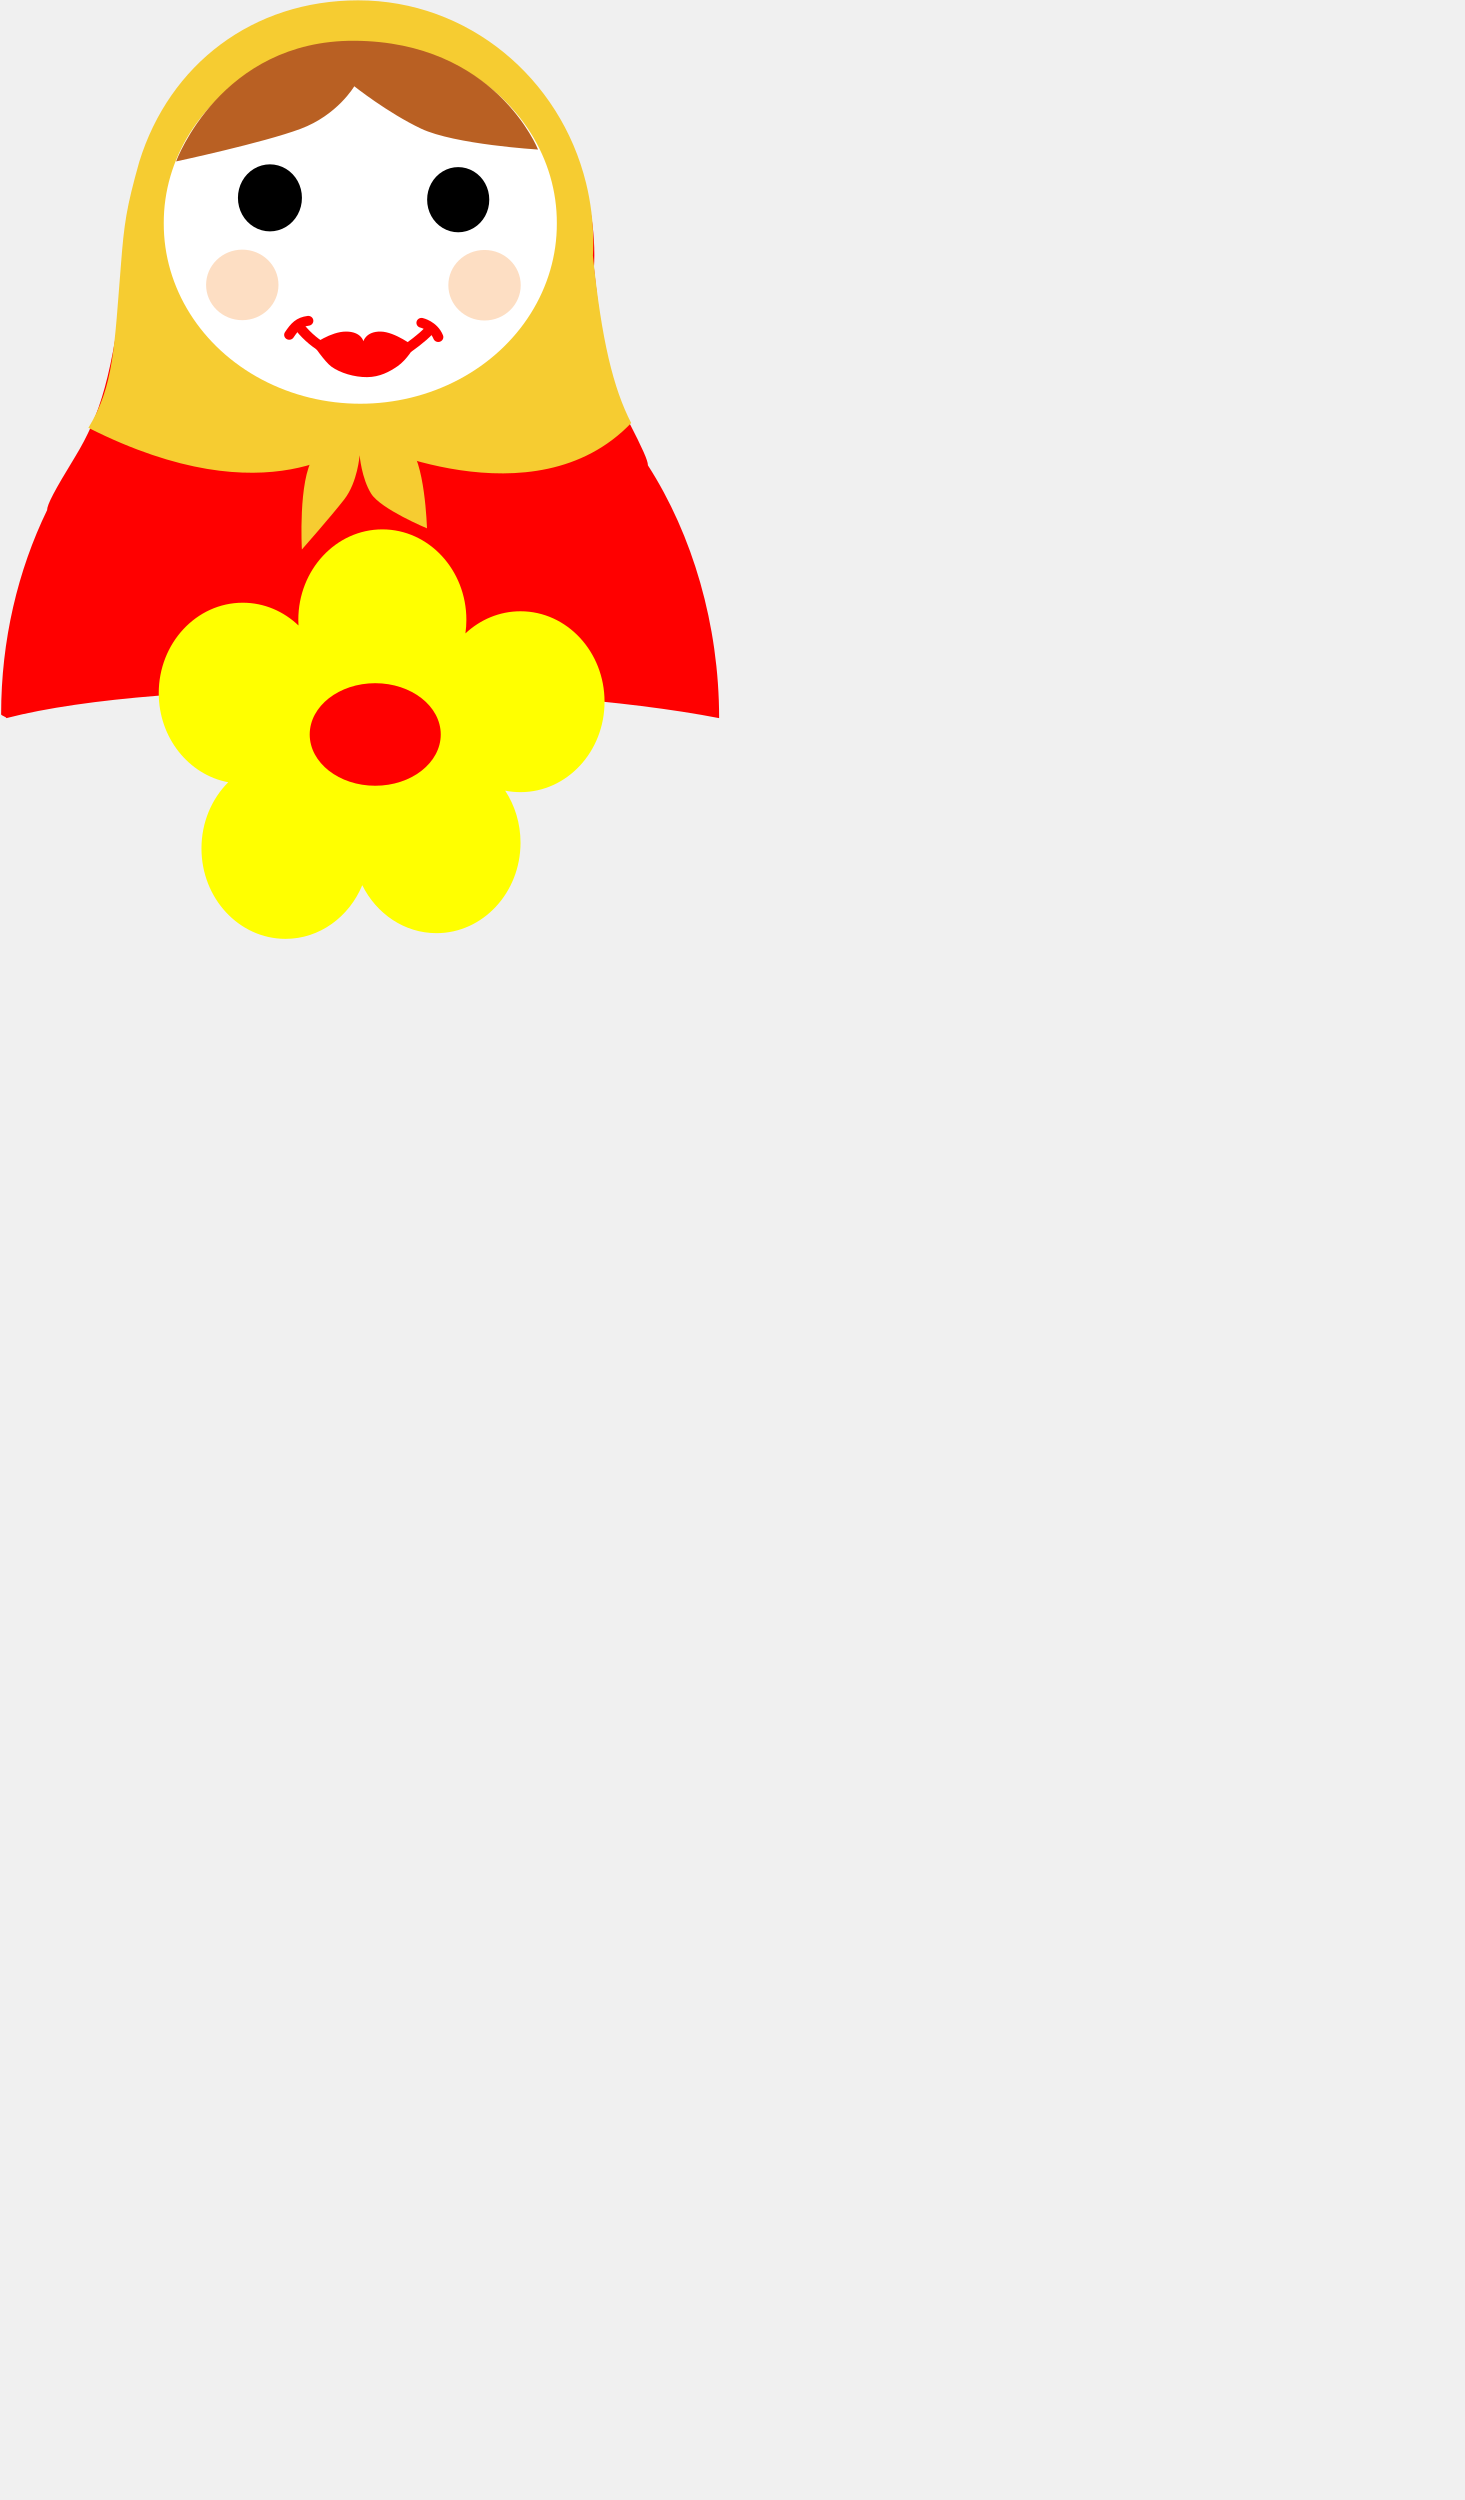
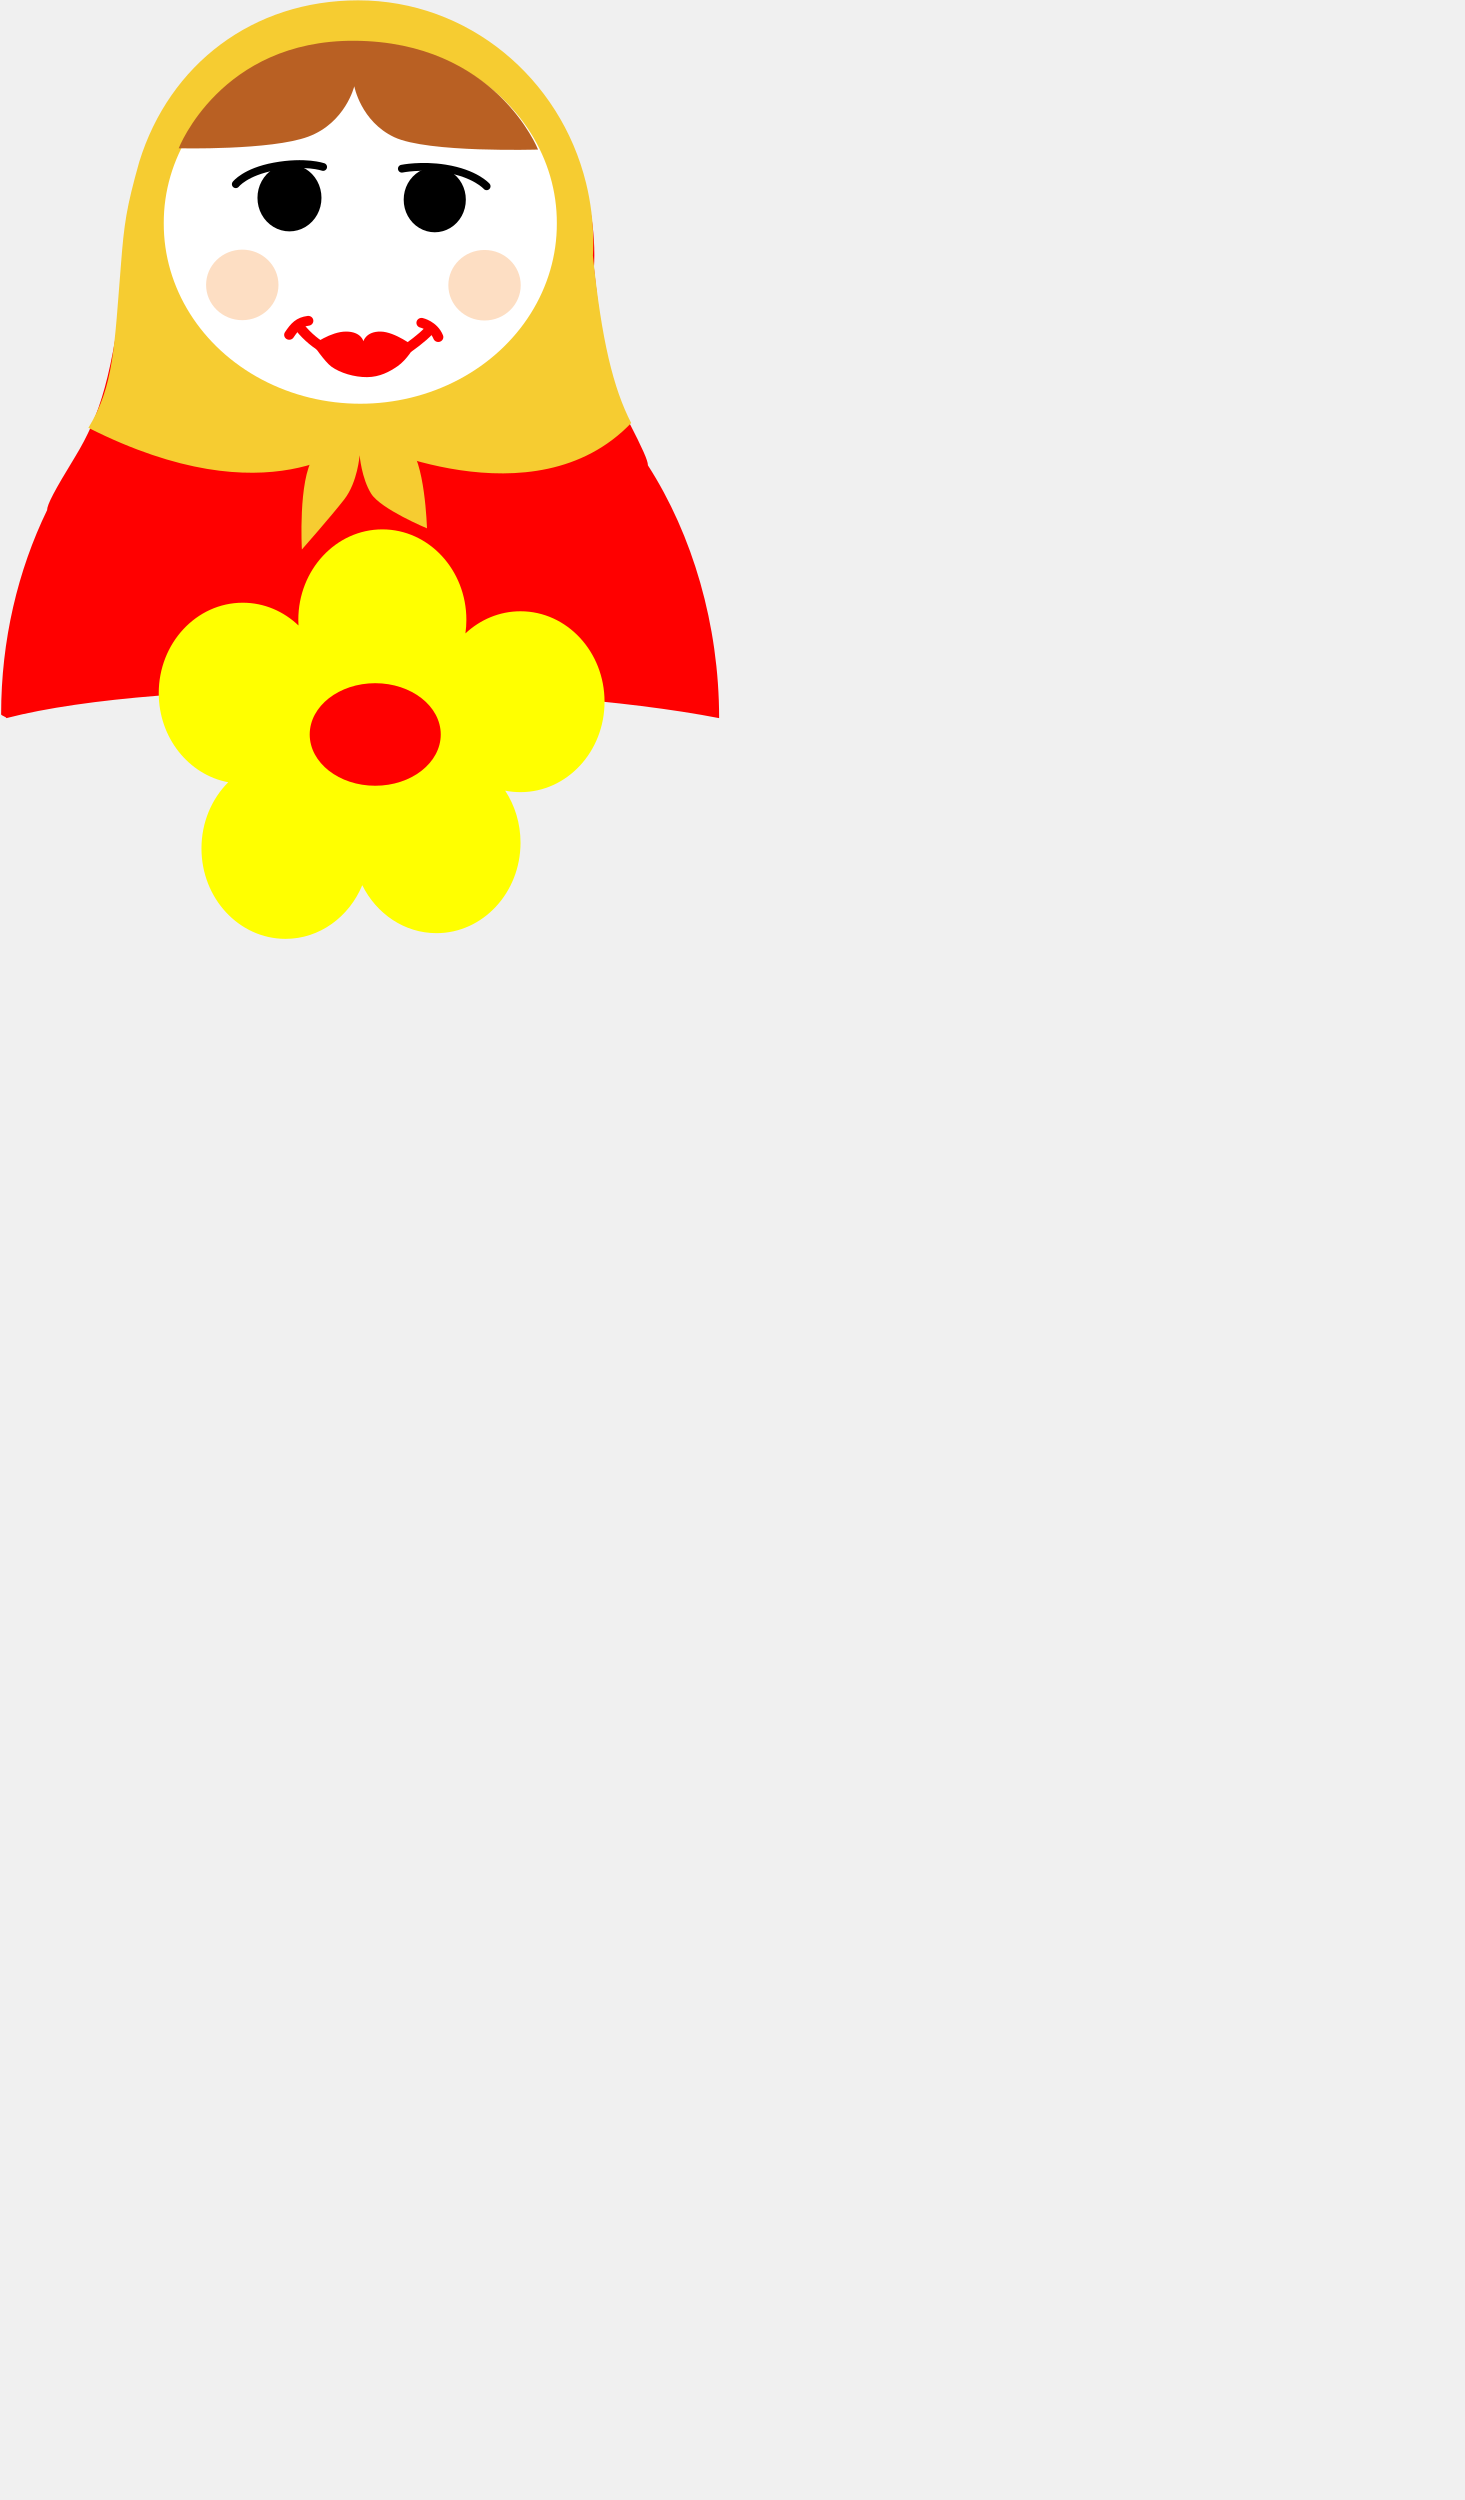
<svg xmlns="http://www.w3.org/2000/svg" id="svg3459" version="1.1" width="750px" height="1280px">
  <defs id="defs3473">
    </defs>
  <g id="g4576" transform="matrix(0.999999,0,0,1.000001,-298.8634,-77.44858)">
    <path d="m 482.762,83.836 c -53.755,0 -99.285,36.3 -114.759,86.458 l 0,0.097 0,0.195 c -3.616,11.814 -5.641,24.394 -5.641,37.443 0,3.113 0.172,6.184 0.389,9.239 -6.37,51.764 -12.362,72.683 -25.48,94.141 -10.66,17.437 -14.296,24.419 -14.296,27.231 -14.966,30.89 -23.535,66.566 -23.535,104.547 0,0.648 2.682,1.298 2.688,1.945 81.081,-21.053 269.411,-18.564 364.929,0 0,-0.647 0,8.973 0,0 0,-47.802 -13.602,-93.869 -36.47,-129.444 0.002,-0.037 0,-0.059 0,-0.097 0,-2.31 -2.561,-8.137 -9.92,-22.465 -9.154,-17.824 -13.249,-35.015 -17.7,-78.581 0.109,-2.167 0.193,-4.322 0.193,-6.516 0,-10.547 -1.297,-20.858 -3.696,-30.635 -13.199,-53.817 -60.428,-93.558 -116.704,-93.558 z" id="path3463" style="fill:#ff0000" />
    <g id="g4506" transform="matrix(0.2552339,0,0,0.2552339,101.068,496.7196)">
      <path d="m 1541.948,-580.769 c -93.051,0 -168.562,81.289 -168.562,181.438 0,3.828 0.126,7.606 0.344,11.375 -29.758,-28.408 -68.906,-45.688 -111.781,-45.688 -93.051,0 -168.562,81.289 -168.562,181.438 0,89.442 60.242,163.835 139.406,178.719 -33.026,33.128 -53.688,80.335 -53.688,132.719 0,100.149 75.511,181.437 168.562,181.438 68.639,0 127.714,-44.255 154,-107.656 28.365,57.233 84.403,96.219 148.844,96.219 93.051,0 168.594,-81.289 168.594,-181.438 0,-38.879 -11.411,-74.897 -30.781,-104.438 9.977,1.983 20.274,3 30.781,3 93.051,0 168.562,-81.258 168.562,-181.406 0,-100.149 -75.511,-181.438 -168.562,-181.438 -42.248,0 -80.907,16.737 -110.5,44.406 1.248,-8.897 1.906,-17.98 1.906,-27.25 0,-100.149 -75.511,-181.438 -168.562,-181.438 z" id="path4508" style="fill:#ffff00" />
      <path d="m 1527.667,-272.207 c -4.534,0 -9.021,0.18 -13.438,0.531 -4.417,0.351 -8.755,0.877 -13.031,1.562 -4.277,0.685 -8.479,1.529 -12.594,2.531 -4.115,1.002 -8.163,2.167 -12.094,3.469 -3.93,1.302 -7.744,2.76 -11.469,4.344 -3.724,1.584 -7.348,3.307 -10.844,5.156 -3.496,1.849 -6.879,3.81 -10.125,5.906 -3.246,2.097 -6.37,4.329 -9.344,6.656 -2.974,2.327 -5.79,4.741 -8.469,7.281 -2.679,2.54 -5.2,5.201 -7.562,7.938 -2.363,2.736 -4.57,5.554 -6.594,8.469 -2.024,2.915 -3.868,5.924 -5.531,9 -1.663,3.076 -3.157,6.217 -4.438,9.438 -1.281,3.22 -2.343,6.528 -3.219,9.875 -0.876,3.347 -1.551,6.731 -2,10.188 -0.449,3.456 -0.688,6.983 -0.688,10.531 0,3.549 0.238,7.044 0.688,10.5 0.449,3.456 1.124,6.872 2,10.219 0.876,3.347 1.938,6.624 3.219,9.844 1.281,3.22 2.774,6.361 4.438,9.438 1.663,3.076 3.507,6.085 5.531,9 2.024,2.915 4.231,5.733 6.594,8.469 2.363,2.736 4.883,5.397 7.562,7.938 2.679,2.54 5.495,4.985 8.469,7.312 2.974,2.327 6.098,4.528 9.344,6.625 3.246,2.097 6.629,4.088 10.125,5.938 3.496,1.849 7.119,3.572 10.844,5.156 3.724,1.584 7.538,3.011 11.469,4.312 3.931,1.302 7.979,2.466 12.094,3.469 4.115,1.002 8.317,1.846 12.594,2.531 4.277,0.685 8.615,1.211 13.031,1.562 4.416,0.351 8.903,0.531 13.438,0.531 4.534,0 9.021,-0.18 13.438,-0.531 4.416,-0.351 8.755,-0.877 13.031,-1.562 4.277,-0.685 8.479,-1.529 12.594,-2.531 4.115,-1.002 8.132,-2.167 12.062,-3.469 3.93,-1.302 7.776,-2.728 11.5,-4.312 3.724,-1.584 7.348,-3.307 10.844,-5.156 3.496,-1.849 6.879,-3.841 10.125,-5.938 3.246,-2.097 6.339,-4.298 9.312,-6.625 2.974,-2.327 5.821,-4.772 8.5,-7.312 2.679,-2.54 5.2,-5.201 7.562,-7.938 2.363,-2.736 4.57,-5.554 6.594,-8.469 2.024,-2.915 3.868,-5.924 5.531,-9 1.663,-3.076 3.126,-6.217 4.406,-9.438 1.281,-3.22 2.374,-6.497 3.25,-9.844 0.876,-3.347 1.551,-6.762 2,-10.219 0.449,-3.456 0.688,-6.951 0.688,-10.5 0,-3.549 -0.239,-7.075 -0.688,-10.531 -0.449,-3.456 -1.124,-6.841 -2,-10.188 -0.876,-3.347 -1.969,-6.655 -3.25,-9.875 -1.281,-3.22 -2.743,-6.361 -4.406,-9.438 -1.663,-3.076 -3.507,-6.085 -5.531,-9 -2.024,-2.915 -4.231,-5.733 -6.594,-8.469 -2.363,-2.736 -4.883,-5.397 -7.562,-7.938 -2.679,-2.54 -5.526,-4.954 -8.5,-7.281 -2.974,-2.327 -6.066,-4.56 -9.312,-6.656 -3.246,-2.097 -6.629,-4.057 -10.125,-5.906 -3.496,-1.849 -7.119,-3.572 -10.844,-5.156 -3.724,-1.584 -7.569,-3.042 -11.5,-4.344 -3.931,-1.302 -7.948,-2.466 -12.062,-3.469 -4.115,-1.002 -8.317,-1.846 -12.594,-2.531 -4.277,-0.685 -8.615,-1.211 -13.031,-1.562 -4.417,-0.351 -8.903,-0.531 -13.438,-0.531 z" id="path4510" style="fill:#ff0000" />
    </g>
    <path style="fill:#f6cc31;fill-opacity:1" id="path4512" d="m 482.223,77.623 c -53.755,0 -96.597,32.58 -112.07,82.738 -6.56,23.277 -7.757,31.582 -9.366,52.594 -3.389,41.654 -3.55,62.084 -16.668,83.543 93.411,47.146 135.903,7.297 139.957,6.811 0,0 88.19,42.735 137.953,-9.268 -9.154,-17.824 -15.149,-42.144 -19.601,-85.709 0.109,-2.167 0.193,-4.322 0.193,-6.516 0,-10.547 -1.297,-20.858 -3.696,-30.635 C 585.726,117.364 538.497,77.623 482.221,77.623 z" />
    <path transform="matrix(1.349012,0,0,1.234067,1345.461,-94.33524)" d="m -564.485,231.842 a 74.593,74.593 0 1 1 -149.185,0 74.593,74.593 0 1 1 149.185,0 z" id="path3489" style="fill:#ffffff;fill-rule:evenodd;stroke:none" />
-     <path style="fill:#b96023;fill-opacity:1;stroke:none" d="m 389.006,160.101 c 0,0 22.793,-62.127 91.245,-61.781 72.229,0.365 94.097,55.704 94.097,55.704 0,0 -42.771,-2.602 -59.88,-10.704 -17.108,-8.102 -34.217,-21.705 -34.217,-21.705 0,0 -8.554,14.74 -27.564,21.83 -19.009,7.09 -63.682,16.657 -63.682,16.657 z" id="path4536" />
-     <path style="fill:#000000;stroke:none" id="path4516" d="m -1249.932,219.746 a 58.465,62.497 0 1 1 -116.929,0 58.465,62.497 0 1 1 116.929,0 z" transform="matrix(0.2802119,0,0,0.2734979,803.7004,118.6535)" />
-     <path style="fill:#000000;stroke:none" id="path4518" d="m -1249.932,219.746 a 58.465,62.497 0 1 1 -116.929,0 58.465,62.497 0 1 1 116.929,0 z" transform="matrix(0.2720833,0,0,0.2658937,889.4559,121.2633)" />
+     <path style="fill:#b96023;fill-opacity:1;stroke:none" d="m 390.351,153.38 c 0,0 21.449,-55.406 89.901,-55.06 72.229,0.365 94.097,55.704 94.097,55.704 0,0 -56.539,1.757 -73.647,-6.346 -17.108,-8.102 -20.449,-26.064 -20.449,-26.064 0,0 -4.522,18.705 -23.531,25.795 -19.009,7.09 -66.37,5.971 -66.37,5.971 z" id="path4536" />
    <path style="fill:#fddec3;fill-opacity:1;stroke:none" id="path4532" d="m 138.769,130.406 a 43.246,43.722 0 1 1 -86.493,0 43.246,43.722 0 1 1 86.493,0 z" transform="matrix(0.4285714,0,0,0.4130435,381.9731,169.4589)" />
    <path style="fill:#fddec3;fill-opacity:1;stroke:none" id="path4534" d="m 138.769,130.406 a 43.246,43.722 0 1 1 -86.493,0 43.246,43.722 0 1 1 86.493,0 z" transform="matrix(0.4285714,0,0,0.4130435,506.0095,169.6255)" />
    <g id="g4520" transform="matrix(1.184905,0,0,1.143452,24.8564,41.90906)">
      <path id="path4522" d="m 366.548,185.376 c 0,0 7.617,-5.83 14.2,-5.83 6.583,0 7.523,4.326 7.523,4.326 0,0 1.128,-4.42 7.429,-4.326 6.301,0.094 14.576,6.771 14.576,6.771 0,0 -3.104,5.794 -7.241,8.745 -3.454,2.465 -7.708,4.855 -13.165,4.89 -5.545,0.036 -11.661,-1.881 -15.422,-4.702 -2.844,-2.133 -7.899,-9.874 -7.899,-9.874 z" style="fill:#ff0000;stroke:none" />
      <path id="path4524" d="m 372.466,187.434 c -4.158,-1.663 -8.792,-6.105 -11.287,-9.313" style="fill:none;stroke:#ff0000;stroke-width:4.4;stroke-linecap:round;stroke-linejoin:round;stroke-miterlimit:4;stroke-opacity:1;stroke-dasharray:none" />
      <path id="path4526" d="m 407.752,186.721 c 0,0 5.83,-4.143 8.919,-7.707" style="fill:none;stroke:#ff0000;stroke-width:4.4;stroke-linecap:round;stroke-linejoin:round;stroke-miterlimit:4;stroke-opacity:1;stroke-dasharray:none" />
      <path id="path4528" d="m 356.23,181.013 c 2.48,-3.816 4.184,-5.732 8.218,-6.288" style="fill:none;stroke:#ff0000;stroke-width:4.4;stroke-linecap:round;stroke-linejoin:round;stroke-miterlimit:4;stroke-opacity:1;stroke-dasharray:none" />
      <path id="path4530" d="m 420.617,182.009 c -2.023,-5.204 -7.232,-6.38 -7.232,-6.38" style="fill:#ff0000;stroke:#ff0000;stroke-width:4.4;stroke-linecap:round;stroke-linejoin:round;stroke-miterlimit:4;stroke-opacity:1;stroke-dasharray:none" />
    </g>
+     <g id="g3813">
+       <path transform="matrix(0.2802119,0,0,0.2734979,813.7004,118.6535)" d="m -1249.932,219.746 a 58.465,62.497 0 1 1 -116.929,0 58.465,62.497 0 1 1 116.929,0 z" id="path4516" style="fill:#000000;stroke:none" />
+       <path transform="matrix(0.2720833,0,0,0.2658937,877.4559,121.2633)" d="m -1249.932,219.746 a 58.465,62.497 0 1 1 -116.929,0 58.465,62.497 0 1 1 116.929,0 z" id="path4518" style="fill:#000000;stroke:none" />
+       <path id="path3041" d="m 419.592,171.763 c 0,0 4.839,-6.308 19.736,-9.066 15.837,-2.931 24.977,0.233 24.977,0.233" style="fill:none;stroke:#000000;stroke-width:4;stroke-linecap:round;stroke-linejoin:miter;stroke-miterlimit:4;stroke-opacity:1;stroke-dasharray:none" />
+       <path id="path3043" d="m 548.013,172.823 c 0,0 -5.725,-6.606 -21.224,-9.091 -12.218,-1.959 -22.174,0.09 -22.174,0.09" style="fill:none;stroke:#000000;stroke-width:4;stroke-linecap:round;stroke-linejoin:miter;stroke-miterlimit:4;stroke-opacity:1;stroke-dasharray:none" />
+     </g>
    <path style="fill:#f6cc31;fill-opacity:1;stroke:none" d="m 480.031,300.66 c 0,0 -12.809,-0.985 -20.691,10.838 -7.882,11.823 -5.912,47.294 -5.912,47.294 0,0 14.779,-16.75 21.676,-25.617 6.897,-8.868 7.882,-22.662 7.882,-22.662 0,0 0.985,11.823 5.912,19.706 4.926,7.882 28.573,17.735 28.573,17.735 0,0 -0.985,-35.47 -9.853,-42.367 -8.868,-6.897 -27.588,-4.926 -27.588,-4.926 z" id="path3049" />
  </g>
</svg>
